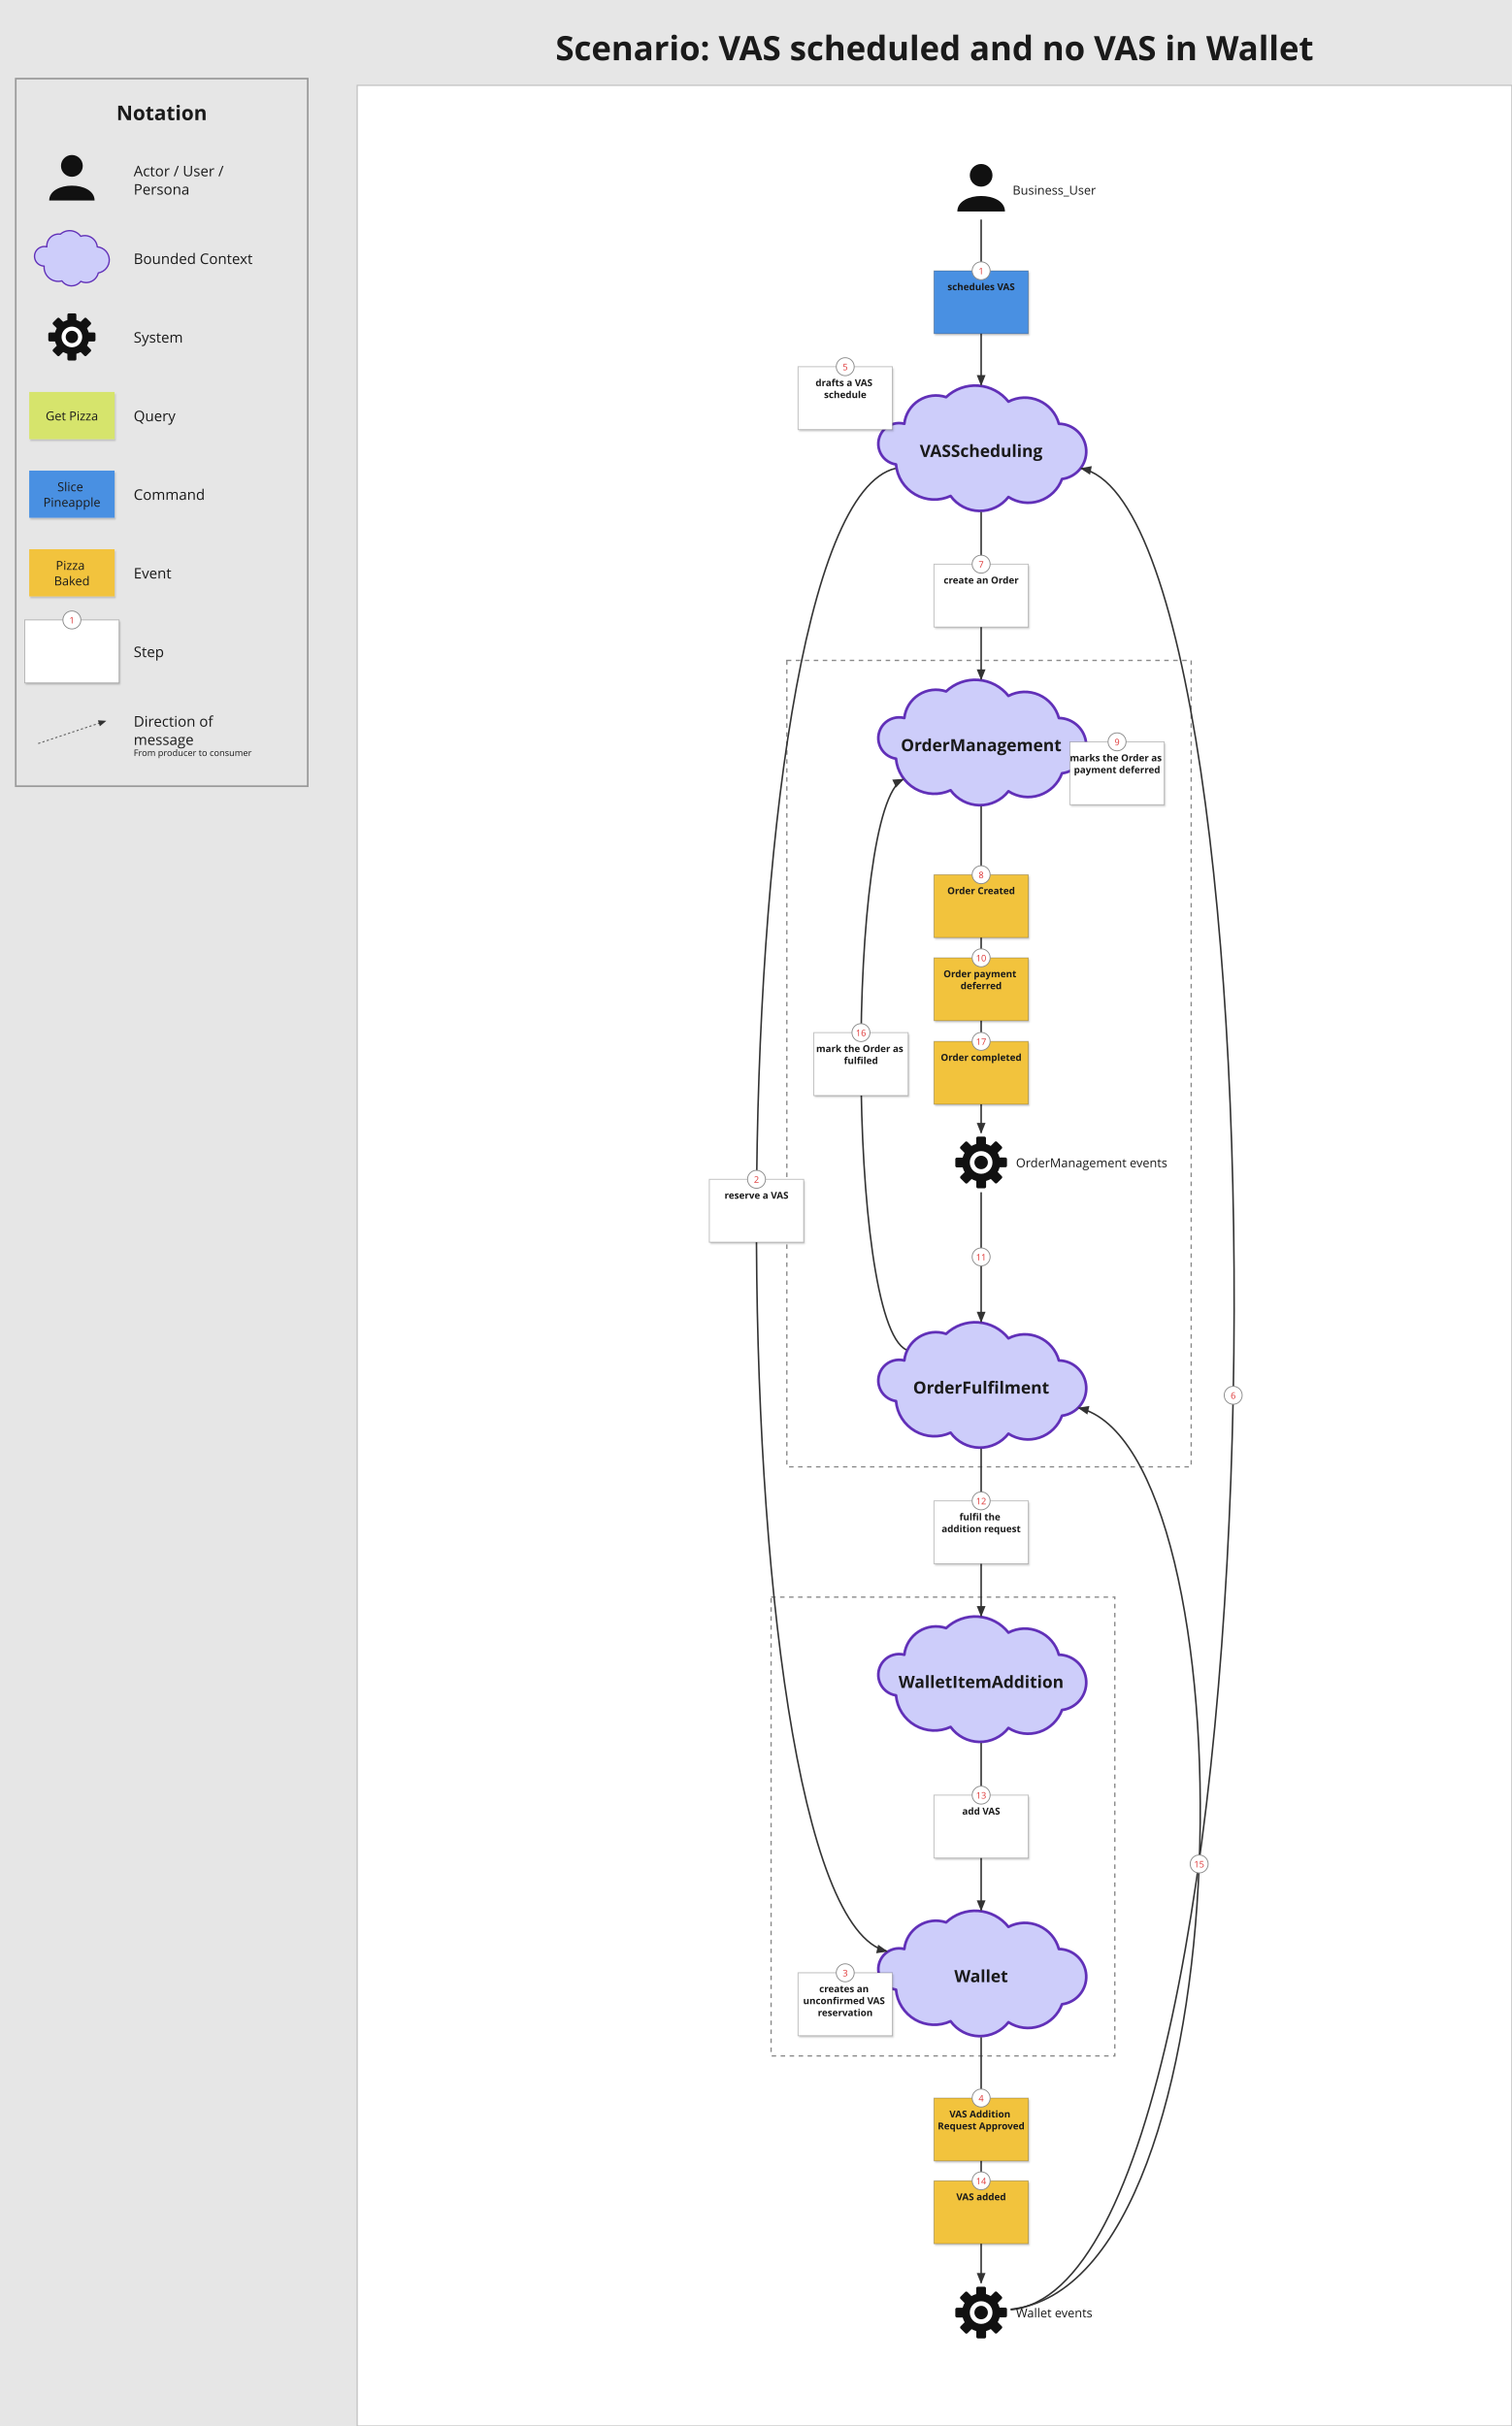
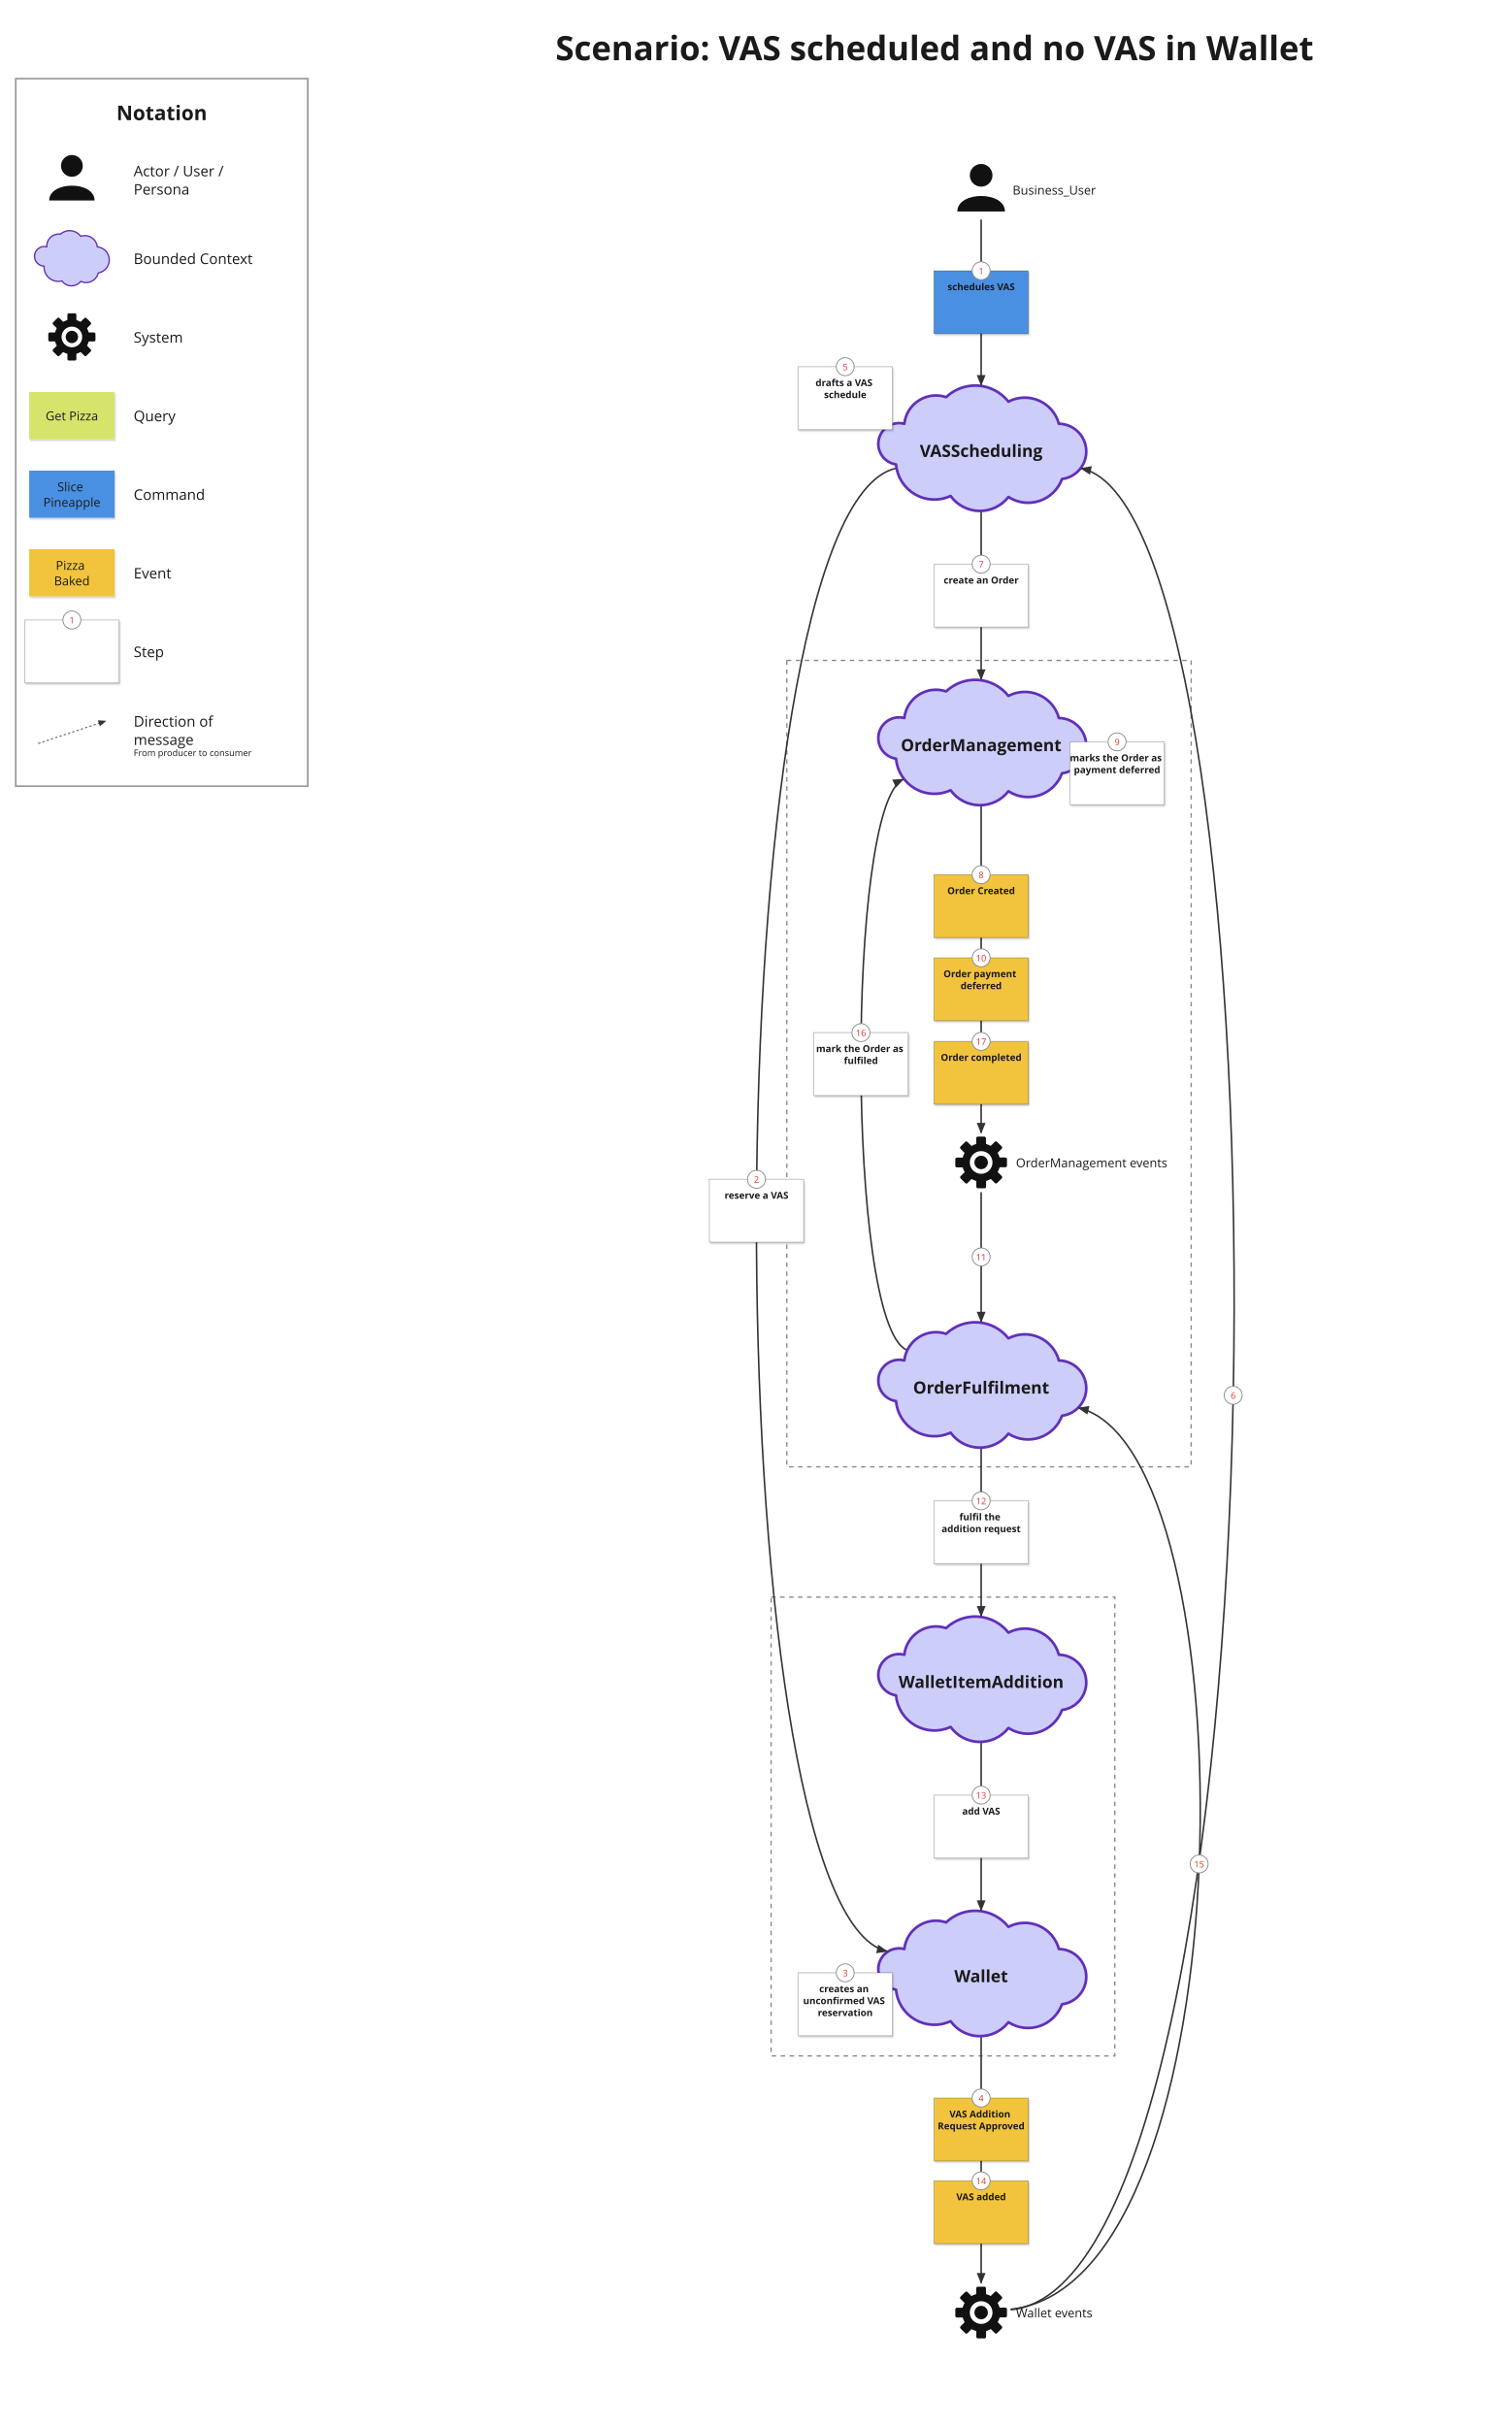
<svg xmlns="http://www.w3.org/2000/svg" width="1346" height="2160" viewBox="0 0 1346 2160" font-family="'Open Sans', Arial, Helvetica, sans-serif">
  <defs>
    <filter id="shadow" x="-20%" y="-20%" width="150%" height="160%">
      <feDropShadow dx="1" dy="1.5" stdDeviation="1" flood-opacity="0.18" />
    </filter>
    <marker id="arrow" viewBox="0 0 10 10" refX="9" refY="5" markerWidth="7" markerHeight="7" orient="auto-start-reverse">
      <path d="M0,1L10,5L0,9Z" fill="#333" />
    </marker>
    <marker id="arrow-grey" viewBox="0 0 10 10" refX="9" refY="5" markerWidth="7" markerHeight="7" orient="auto-start-reverse">
      <path d="M0,1L10,5L0,9Z" fill="#9a9a9a" />
    </marker>
  </defs>
-   <rect width="1346" height="2160" fill="#e6e6e6" />
+   <rect width="1346" height="2160" fill="#fff" />
  <text x="832" y="42" font-size="30" font-weight="700" text-anchor="middle" dominant-baseline="central" fill="#1a1a1a">
    <tspan x="832" dy="0">Scenario: VAS scheduled and no VAS in Wallet</tspan>
  </text>
-   <rect x="318" y="76" width="1028" height="2084" fill="#fff" stroke="#bdbdbd" />
  <g transform="translate(14,70)">
-     <rect width="260" height="630" fill="#e6e6e6" stroke="#9a9a9a" stroke-width="1.5" />
+     <rect width="260" height="630" fill="#fff" stroke="#9a9a9a" stroke-width="1.5" />
    <text x="130" y="30" font-size="18" font-weight="700" text-anchor="middle" dominant-baseline="central" fill="#1a1a1a">
      <tspan x="130" dy="0">Notation</tspan>
    </text>
    <g transform="translate(50,90)">
      <circle cy="-12.3" r="9.7" fill="#111" />
      <path fill="#111" d="M-20.2,18.5C-20.2,0.9 20.2,0.9 20.2,18.5Z" />
    </g>
    <text x="105" y="81.9" font-size="13" font-weight="400" text-anchor="start" dominant-baseline="central" fill="#1a1a1a">
      <tspan x="105" dy="0">Actor / User /</tspan>
      <tspan x="105" dy="16.3">Persona</tspan>
    </text>
    <g transform="translate(50,160)">
      <path d="M-22.3,-10.2A10.6,10.6 0 0,1 -10.2,-21.5A12.3,12.3 0 0,1 7.9,-19.6A11.1,11.1 0 0,1 22.6,-10.2A11.7,11.7 0 0,1 23.5,13A11.1,11.1 0 0,1 7.9,20.5A10.5,10.5 0 0,1 -8.9,20.1A12.6,12.6 0 0,1 -24.7,6.9A8.7,8.7 0 1,1 -22.3,-10.2Z" fill="#cdcdfa" stroke="#6130b8" stroke-width="1.2" stroke-linejoin="round" />
    </g>
    <text x="105" y="160" font-size="13" font-weight="400" text-anchor="start" dominant-baseline="central" fill="#1a1a1a">
      <tspan x="105" dy="0">Bounded Context</tspan>
    </text>
    <g transform="translate(50,230)">
      <circle r="15.5" fill="#111" />
      <rect x="-4" y="-21" width="8" height="8.4" rx="1.3" fill="#111" transform="rotate(0)" />
      <rect x="-4" y="-21" width="8" height="8.4" rx="1.3" fill="#111" transform="rotate(45)" />
      <rect x="-4" y="-21" width="8" height="8.4" rx="1.3" fill="#111" transform="rotate(90)" />
      <rect x="-4" y="-21" width="8" height="8.4" rx="1.3" fill="#111" transform="rotate(135)" />
      <rect x="-4" y="-21" width="8" height="8.4" rx="1.3" fill="#111" transform="rotate(180)" />
      <rect x="-4" y="-21" width="8" height="8.4" rx="1.3" fill="#111" transform="rotate(225)" />
      <rect x="-4" y="-21" width="8" height="8.4" rx="1.3" fill="#111" transform="rotate(270)" />
      <rect x="-4" y="-21" width="8" height="8.4" rx="1.3" fill="#111" transform="rotate(315)" />
      <circle r="9.2" fill="#fff" />
      <circle r="5.5" fill="#111" />
    </g>
    <text x="105" y="230" font-size="13" font-weight="400" text-anchor="start" dominant-baseline="central" fill="#1a1a1a">
      <tspan x="105" dy="0">System</tspan>
    </text>
    <g transform="translate(50,300)">
      <rect x="-38" y="-21" width="76" height="42" fill="#d6e46c" filter="url(#shadow)" />
      <text x="0" y="0" font-size="11" font-weight="400" text-anchor="middle" dominant-baseline="central" fill="#1a1a1a">
        <tspan x="0" dy="0">Get Pizza</tspan>
      </text>
    </g>
    <text x="105" y="300" font-size="13" font-weight="400" text-anchor="start" dominant-baseline="central" fill="#1a1a1a">
      <tspan x="105" dy="0">Query</tspan>
    </text>
    <g transform="translate(50,370)">
      <rect x="-38" y="-21" width="76" height="42" fill="#4a90e2" filter="url(#shadow)" />
      <text x="0" y="-6.9" font-size="11" font-weight="400" text-anchor="middle" dominant-baseline="central" fill="#1a1a1a">
        <tspan x="0" dy="0">Slice</tspan>
        <tspan x="0" dy="13.8">Pineapple</tspan>
      </text>
    </g>
    <text x="105" y="370" font-size="13" font-weight="400" text-anchor="start" dominant-baseline="central" fill="#1a1a1a">
      <tspan x="105" dy="0">Command</tspan>
    </text>
    <g transform="translate(50,440)">
      <rect x="-38" y="-21" width="76" height="42" fill="#f2c33c" filter="url(#shadow)" />
      <text x="0" y="-6.9" font-size="11" font-weight="400" text-anchor="middle" dominant-baseline="central" fill="#1a1a1a">
        <tspan x="0" dy="0">Pizza</tspan>
        <tspan x="0" dy="13.8">Baked</tspan>
      </text>
    </g>
    <text x="105" y="440" font-size="13" font-weight="400" text-anchor="start" dominant-baseline="central" fill="#1a1a1a">
      <tspan x="105" dy="0">Event</tspan>
    </text>
    <g transform="translate(50,510)">
      <rect x="-42" y="-28" width="84" height="56" fill="#ffffff" stroke="rgba(0,0,0,.25)" stroke-width="0.8" filter="url(#shadow)" />
      <circle cy="-28" r="8" fill="#fff" stroke="#8a8a8a" stroke-width="0.8" />
      <text x="0" y="-28" font-size="8" font-weight="400" text-anchor="middle" dominant-baseline="central" fill="#d33">
        <tspan x="0" dy="0">1</tspan>
      </text>
    </g>
    <text x="105" y="510" font-size="13" font-weight="400" text-anchor="start" dominant-baseline="central" fill="#1a1a1a">
      <tspan x="105" dy="0">Step</tspan>
    </text>
    <g transform="translate(50,580)">
      <path d="M-30,12L30,-8" stroke="#666" stroke-dasharray="2 2" marker-end="url(#arrow)" />
    </g>
    <text x="105" y="571.9" font-size="13" font-weight="400" text-anchor="start" dominant-baseline="central" fill="#1a1a1a">
      <tspan x="105" dy="0">Direction of</tspan>
      <tspan x="105" dy="16.3">message</tspan>
    </text>
    <text x="105" y="600" font-size="8" font-weight="400" text-anchor="start" dominant-baseline="central" fill="#1a1a1a">
      <tspan x="105" dy="0">From producer to consumer</tspan>
    </text>
  </g>
  <g transform="translate(718.5,86)">
    <rect x="-18" y="502" width="360" height="718" fill="none" stroke="#8a8a8a" stroke-width="1.2" stroke-dasharray="4 4" />
    <rect x="-32" y="1336" width="306" height="408.5" fill="none" stroke="#8a8a8a" stroke-width="1.2" stroke-dasharray="4 4" />
    <g transform="translate(155,83)">
      <circle cy="-12.9" r="10.1" fill="#111" />
      <path fill="#111" d="M-21.2,19.3C-21.2,0.9 21.2,0.9 21.2,19.3Z" />
    </g>
    <g transform="translate(155,1147)">
      <path d="M-68.4,-21.7A28.3,28.3 0 0,1 -31.2,-45.4A37.7,37.7 0 0,1 24.3,-41.4A31.4,31.4 0 0,1 69.2,-21.7A24.7,24.7 0 0,1 72,27.5A32.2,32.2 0 0,1 24.3,43.5A32.2,32.2 0 0,1 -27.2,42.6A34.3,34.3 0 0,1 -75.8,14.5A18.5,18.5 0 1,1 -68.4,-21.7Z" fill="#cdcdfa" stroke="#6130b8" stroke-width="2.4" stroke-linejoin="round" />
    </g>
    <text x="155" y="1149" font-size="15" font-weight="700" text-anchor="middle" dominant-baseline="central" fill="#1a1a1a">
      <tspan x="155" dy="0">OrderFulfilment</tspan>
    </text>
    <g transform="translate(155,575)">
      <path d="M-68.4,-21.7A28.3,28.3 0 0,1 -31.2,-45.4A37.7,37.7 0 0,1 24.3,-41.4A31.4,31.4 0 0,1 69.2,-21.7A24.7,24.7 0 0,1 72,27.5A32.2,32.2 0 0,1 24.3,43.5A32.2,32.2 0 0,1 -27.2,42.6A34.3,34.3 0 0,1 -75.8,14.5A18.5,18.5 0 1,1 -68.4,-21.7Z" fill="#cdcdfa" stroke="#6130b8" stroke-width="2.4" stroke-linejoin="round" />
    </g>
    <text x="155" y="577" font-size="15" font-weight="700" text-anchor="middle" dominant-baseline="central" fill="#1a1a1a">
      <tspan x="155" dy="0">OrderManagement</tspan>
    </text>
    <g transform="translate(155,313)">
      <path d="M-68.4,-21.7A28.3,28.3 0 0,1 -31.2,-45.4A37.7,37.7 0 0,1 24.3,-41.4A31.4,31.4 0 0,1 69.2,-21.7A24.7,24.7 0 0,1 72,27.5A32.2,32.2 0 0,1 24.3,43.5A32.2,32.2 0 0,1 -27.2,42.6A34.3,34.3 0 0,1 -75.8,14.5A18.5,18.5 0 1,1 -68.4,-21.7Z" fill="#cdcdfa" stroke="#6130b8" stroke-width="2.4" stroke-linejoin="round" />
    </g>
    <text x="155" y="315" font-size="15" font-weight="700" text-anchor="middle" dominant-baseline="central" fill="#1a1a1a">
      <tspan x="155" dy="0">VASScheduling</tspan>
    </text>
    <g transform="translate(155,1671)">
      <path d="M-68.4,-21.7A28.3,28.3 0 0,1 -31.2,-45.4A37.7,37.7 0 0,1 24.3,-41.4A31.4,31.4 0 0,1 69.2,-21.7A24.7,24.7 0 0,1 72,27.5A32.2,32.2 0 0,1 24.3,43.5A32.2,32.2 0 0,1 -27.2,42.6A34.3,34.3 0 0,1 -75.8,14.5A18.5,18.5 0 1,1 -68.4,-21.7Z" fill="#cdcdfa" stroke="#6130b8" stroke-width="2.4" stroke-linejoin="round" />
    </g>
    <text x="155" y="1673" font-size="15" font-weight="700" text-anchor="middle" dominant-baseline="central" fill="#1a1a1a">
      <tspan x="155" dy="0">Wallet</tspan>
    </text>
    <g transform="translate(155,1409)">
      <path d="M-68.4,-21.7A28.3,28.3 0 0,1 -31.2,-45.4A37.7,37.7 0 0,1 24.3,-41.4A31.4,31.4 0 0,1 69.2,-21.7A24.7,24.7 0 0,1 72,27.5A32.2,32.2 0 0,1 24.3,43.5A32.2,32.2 0 0,1 -27.2,42.6A34.3,34.3 0 0,1 -75.8,14.5A18.5,18.5 0 1,1 -68.4,-21.7Z" fill="#cdcdfa" stroke="#6130b8" stroke-width="2.4" stroke-linejoin="round" />
    </g>
    <text x="155" y="1411" font-size="15" font-weight="700" text-anchor="middle" dominant-baseline="central" fill="#1a1a1a">
      <tspan x="155" dy="0">WalletItemAddition</tspan>
    </text>
    <g transform="translate(155,949)">
      <circle r="17" fill="#111" />
      <rect x="-4.4" y="-23" width="8.7" height="9.2" rx="1.4" fill="#111" transform="rotate(0)" />
      <rect x="-4.4" y="-23" width="8.7" height="9.2" rx="1.4" fill="#111" transform="rotate(45)" />
      <rect x="-4.4" y="-23" width="8.7" height="9.2" rx="1.4" fill="#111" transform="rotate(90)" />
      <rect x="-4.4" y="-23" width="8.7" height="9.2" rx="1.4" fill="#111" transform="rotate(135)" />
      <rect x="-4.4" y="-23" width="8.7" height="9.2" rx="1.4" fill="#111" transform="rotate(180)" />
      <rect x="-4.4" y="-23" width="8.7" height="9.2" rx="1.4" fill="#111" transform="rotate(225)" />
      <rect x="-4.4" y="-23" width="8.7" height="9.2" rx="1.4" fill="#111" transform="rotate(270)" />
      <rect x="-4.4" y="-23" width="8.7" height="9.2" rx="1.4" fill="#111" transform="rotate(315)" />
      <circle r="10.1" fill="#fff" />
      <circle r="6" fill="#111" />
    </g>
    <g transform="translate(155,1973)">
      <circle r="17" fill="#111" />
      <rect x="-4.4" y="-23" width="8.7" height="9.2" rx="1.4" fill="#111" transform="rotate(0)" />
      <rect x="-4.4" y="-23" width="8.7" height="9.2" rx="1.4" fill="#111" transform="rotate(45)" />
      <rect x="-4.4" y="-23" width="8.7" height="9.2" rx="1.4" fill="#111" transform="rotate(90)" />
      <rect x="-4.4" y="-23" width="8.7" height="9.2" rx="1.4" fill="#111" transform="rotate(135)" />
      <rect x="-4.4" y="-23" width="8.7" height="9.2" rx="1.4" fill="#111" transform="rotate(180)" />
      <rect x="-4.4" y="-23" width="8.7" height="9.2" rx="1.4" fill="#111" transform="rotate(225)" />
      <rect x="-4.4" y="-23" width="8.7" height="9.2" rx="1.4" fill="#111" transform="rotate(270)" />
      <rect x="-4.4" y="-23" width="8.7" height="9.2" rx="1.4" fill="#111" transform="rotate(315)" />
      <circle r="10.1" fill="#fff" />
      <circle r="6" fill="#111" />
    </g>
    <path d="M155,109.5C155,183.1 155,183.1 155,256.8" fill="none" stroke="#333" stroke-width="1.4" marker-end="url(#arrow)" />
    <path d="M78.8,331C-85,369.8 -85,1614.8 71,1651.3" fill="none" stroke="#333" stroke-width="1.4" marker-end="url(#arrow)" />
    <path d="M155,1727.8C155,1837.2 155,1837.2 155,1946.6" fill="none" stroke="#333" stroke-width="1.4" marker-end="url(#arrow)" />
    <path d="M181.3,1970.5C435,1946.6 435,369.8 244.1,331.1" fill="none" stroke="#333" stroke-width="1.4" marker-end="url(#arrow)" />
    <path d="M155,369.8C155,444.3 155,444.3 155,518.8" fill="none" stroke="#333" stroke-width="1.4" marker-end="url(#arrow)" />
    <path d="M155,631.8C155,777.2 155,777.2 155,922.6" fill="none" stroke="#333" stroke-width="1.4" marker-end="url(#arrow)" />
    <path d="M155,975.5C155,1033.1 155,1033.1 155,1090.8" fill="none" stroke="#333" stroke-width="1.4" marker-end="url(#arrow)" />
    <path d="M155,1203.8C155,1278.3 155,1278.3 155,1352.8" fill="none" stroke="#333" stroke-width="1.4" marker-end="url(#arrow)" />
    <path d="M155,1465.8C155,1540.3 155,1540.3 155,1614.8" fill="none" stroke="#333" stroke-width="1.4" marker-end="url(#arrow)" />
    <path d="M181.3,1970.1C395,1946.6 395,1203.8 241.9,1167.6" fill="none" stroke="#333" stroke-width="1.4" marker-end="url(#arrow)" />
    <path d="M88.4,1115.8C35,1090.8 35,631.8 85.5,607.9" fill="none" stroke="#333" stroke-width="1.4" marker-end="url(#arrow)" />
    <g transform="translate(379.4,1156.3)">
      <circle r="8" fill="#fff" stroke="#8a8a8a" stroke-width="0.8" />
      <text x="0" y="0" font-size="8" font-weight="400" text-anchor="middle" dominant-baseline="central" fill="#d33">
        <tspan x="0" dy="0">6</tspan>
      </text>
    </g>
    <g transform="translate(155,1033.1)">
      <circle r="8" fill="#fff" stroke="#8a8a8a" stroke-width="0.8" />
      <text x="0" y="0" font-size="8" font-weight="400" text-anchor="middle" dominant-baseline="central" fill="#d33">
        <tspan x="0" dy="0">11</tspan>
      </text>
    </g>
    <g transform="translate(349.1,1573.6)">
      <circle r="8" fill="#fff" stroke="#8a8a8a" stroke-width="0.8" />
      <text x="0" y="0" font-size="8" font-weight="400" text-anchor="middle" dominant-baseline="central" fill="#d33">
        <tspan x="0" dy="0">15</tspan>
      </text>
    </g>
    <g transform="translate(155,183.1)">
      <rect x="-42" y="-28" width="84" height="56" fill="#4a90e2" stroke="rgba(0,0,0,.25)" stroke-width="0.8" filter="url(#shadow)" />
      <text x="0" y="-14" font-size="8.5" font-weight="700" text-anchor="middle" dominant-baseline="central" fill="#1a1a1a">
        <tspan x="0" dy="0">schedules VAS</tspan>
      </text>
      <circle cy="-28" r="8" fill="#fff" stroke="#8a8a8a" stroke-width="0.8" />
      <text x="0" y="-28" font-size="8" font-weight="400" text-anchor="middle" dominant-baseline="central" fill="#d33">
        <tspan x="0" dy="0">1</tspan>
      </text>
    </g>
    <g transform="translate(-45,992)">
      <rect x="-42" y="-28" width="84" height="56" fill="#ffffff" stroke="rgba(0,0,0,.25)" stroke-width="0.8" filter="url(#shadow)" />
      <text x="0" y="-14" font-size="8.5" font-weight="700" text-anchor="middle" dominant-baseline="central" fill="#1a1a1a">
        <tspan x="0" dy="0">reserve a VAS</tspan>
      </text>
      <circle cy="-28" r="8" fill="#fff" stroke="#8a8a8a" stroke-width="0.8" />
      <text x="0" y="-28" font-size="8" font-weight="400" text-anchor="middle" dominant-baseline="central" fill="#d33">
        <tspan x="0" dy="0">2</tspan>
      </text>
    </g>
    <g transform="translate(34,1698.5)">
      <rect x="-42" y="-28" width="84" height="56" fill="#ffffff" stroke="rgba(0,0,0,.25)" stroke-width="0.8" filter="url(#shadow)" />
      <text x="0" y="-14" font-size="8.5" font-weight="700" text-anchor="middle" dominant-baseline="central" fill="#1a1a1a">
        <tspan x="0" dy="0">creates an</tspan>
        <tspan x="0" dy="10.6">unconfirmed VAS</tspan>
        <tspan x="0" dy="10.6">reservation</tspan>
      </text>
      <circle cy="-28" r="8" fill="#fff" stroke="#8a8a8a" stroke-width="0.8" />
      <text x="0" y="-28" font-size="8" font-weight="400" text-anchor="middle" dominant-baseline="central" fill="#d33">
        <tspan x="0" dy="0">3</tspan>
      </text>
    </g>
    <g transform="translate(155,1810)">
      <rect x="-42" y="-28" width="84" height="56" fill="#f2c33c" stroke="rgba(0,0,0,.25)" stroke-width="0.8" filter="url(#shadow)" />
      <text x="0" y="-14" font-size="8.5" font-weight="700" text-anchor="middle" dominant-baseline="central" fill="#1a1a1a">
        <tspan x="0" dy="0">VAS Addition</tspan>
        <tspan x="0" dy="10.6">Request Approved</tspan>
      </text>
      <circle cy="-28" r="8" fill="#fff" stroke="#8a8a8a" stroke-width="0.8" />
      <text x="0" y="-28" font-size="8" font-weight="400" text-anchor="middle" dominant-baseline="central" fill="#d33">
        <tspan x="0" dy="0">4</tspan>
      </text>
    </g>
    <g transform="translate(155,1883.7)">
      <rect x="-42" y="-28" width="84" height="56" fill="#f2c33c" stroke="rgba(0,0,0,.25)" stroke-width="0.8" filter="url(#shadow)" />
      <text x="0" y="-14" font-size="8.5" font-weight="700" text-anchor="middle" dominant-baseline="central" fill="#1a1a1a">
        <tspan x="0" dy="0">VAS added</tspan>
      </text>
      <circle cy="-28" r="8" fill="#fff" stroke="#8a8a8a" stroke-width="0.8" />
      <text x="0" y="-28" font-size="8" font-weight="400" text-anchor="middle" dominant-baseline="central" fill="#d33">
        <tspan x="0" dy="0">14</tspan>
      </text>
    </g>
    <g transform="translate(34,268.5)">
      <rect x="-42" y="-28" width="84" height="56" fill="#ffffff" stroke="rgba(0,0,0,.25)" stroke-width="0.8" filter="url(#shadow)" />
      <text x="0" y="-14" font-size="8.5" font-weight="700" text-anchor="middle" dominant-baseline="central" fill="#1a1a1a">
        <tspan x="0" dy="0">drafts a VAS</tspan>
        <tspan x="0" dy="10.6">schedule</tspan>
      </text>
      <circle cy="-28" r="8" fill="#fff" stroke="#8a8a8a" stroke-width="0.8" />
      <text x="0" y="-28" font-size="8" font-weight="400" text-anchor="middle" dominant-baseline="central" fill="#d33">
        <tspan x="0" dy="0">5</tspan>
      </text>
    </g>
    <g transform="translate(155,444.3)">
      <rect x="-42" y="-28" width="84" height="56" fill="#ffffff" stroke="rgba(0,0,0,.25)" stroke-width="0.8" filter="url(#shadow)" />
      <text x="0" y="-14" font-size="8.5" font-weight="700" text-anchor="middle" dominant-baseline="central" fill="#1a1a1a">
        <tspan x="0" dy="0">create an Order</tspan>
      </text>
      <circle cy="-28" r="8" fill="#fff" stroke="#8a8a8a" stroke-width="0.8" />
      <text x="0" y="-28" font-size="8" font-weight="400" text-anchor="middle" dominant-baseline="central" fill="#d33">
        <tspan x="0" dy="0">7</tspan>
      </text>
    </g>
    <g transform="translate(155,720.8)">
      <rect x="-42" y="-28" width="84" height="56" fill="#f2c33c" stroke="rgba(0,0,0,.25)" stroke-width="0.8" filter="url(#shadow)" />
      <text x="0" y="-14" font-size="8.5" font-weight="700" text-anchor="middle" dominant-baseline="central" fill="#1a1a1a">
        <tspan x="0" dy="0">Order Created</tspan>
      </text>
      <circle cy="-28" r="8" fill="#fff" stroke="#8a8a8a" stroke-width="0.8" />
      <text x="0" y="-28" font-size="8" font-weight="400" text-anchor="middle" dominant-baseline="central" fill="#d33">
        <tspan x="0" dy="0">8</tspan>
      </text>
    </g>
    <g transform="translate(155,794.8)">
      <rect x="-42" y="-28" width="84" height="56" fill="#f2c33c" stroke="rgba(0,0,0,.25)" stroke-width="0.8" filter="url(#shadow)" />
      <text x="0" y="-14" font-size="8.5" font-weight="700" text-anchor="middle" dominant-baseline="central" fill="#1a1a1a">
        <tspan x="0" dy="0">Order payment</tspan>
        <tspan x="0" dy="10.6">deferred</tspan>
      </text>
      <circle cy="-28" r="8" fill="#fff" stroke="#8a8a8a" stroke-width="0.8" />
      <text x="0" y="-28" font-size="8" font-weight="400" text-anchor="middle" dominant-baseline="central" fill="#d33">
        <tspan x="0" dy="0">10</tspan>
      </text>
    </g>
    <g transform="translate(155,869.2)">
      <rect x="-42" y="-28" width="84" height="56" fill="#f2c33c" stroke="rgba(0,0,0,.25)" stroke-width="0.8" filter="url(#shadow)" />
      <text x="0" y="-14" font-size="8.5" font-weight="700" text-anchor="middle" dominant-baseline="central" fill="#1a1a1a">
        <tspan x="0" dy="0">Order completed</tspan>
      </text>
      <circle cy="-28" r="8" fill="#fff" stroke="#8a8a8a" stroke-width="0.8" />
      <text x="0" y="-28" font-size="8" font-weight="400" text-anchor="middle" dominant-baseline="central" fill="#d33">
        <tspan x="0" dy="0">17</tspan>
      </text>
    </g>
    <g transform="translate(276,602.5)">
      <rect x="-42" y="-28" width="84" height="56" fill="#ffffff" stroke="rgba(0,0,0,.25)" stroke-width="0.8" filter="url(#shadow)" />
      <text x="0" y="-14" font-size="8.5" font-weight="700" text-anchor="middle" dominant-baseline="central" fill="#1a1a1a">
        <tspan x="0" dy="0">marks the Order as</tspan>
        <tspan x="0" dy="10.6">payment deferred</tspan>
      </text>
      <circle cy="-28" r="8" fill="#fff" stroke="#8a8a8a" stroke-width="0.8" />
      <text x="0" y="-28" font-size="8" font-weight="400" text-anchor="middle" dominant-baseline="central" fill="#d33">
        <tspan x="0" dy="0">9</tspan>
      </text>
    </g>
    <g transform="translate(155,1278.3)">
      <rect x="-42" y="-28" width="84" height="56" fill="#ffffff" stroke="rgba(0,0,0,.25)" stroke-width="0.8" filter="url(#shadow)" />
      <text x="0" y="-14" font-size="8.5" font-weight="700" text-anchor="middle" dominant-baseline="central" fill="#1a1a1a">
        <tspan x="0" dy="0">fulfil the</tspan>
        <tspan x="0" dy="10.6">addition request</tspan>
      </text>
      <circle cy="-28" r="8" fill="#fff" stroke="#8a8a8a" stroke-width="0.8" />
      <text x="0" y="-28" font-size="8" font-weight="400" text-anchor="middle" dominant-baseline="central" fill="#d33">
        <tspan x="0" dy="0">12</tspan>
      </text>
    </g>
    <g transform="translate(155,1540.3)">
      <rect x="-42" y="-28" width="84" height="56" fill="#ffffff" stroke="rgba(0,0,0,.25)" stroke-width="0.8" filter="url(#shadow)" />
      <text x="0" y="-14" font-size="8.5" font-weight="700" text-anchor="middle" dominant-baseline="central" fill="#1a1a1a">
        <tspan x="0" dy="0">add VAS</tspan>
      </text>
      <circle cy="-28" r="8" fill="#fff" stroke="#8a8a8a" stroke-width="0.8" />
      <text x="0" y="-28" font-size="8" font-weight="400" text-anchor="middle" dominant-baseline="central" fill="#d33">
        <tspan x="0" dy="0">13</tspan>
      </text>
    </g>
    <g transform="translate(48,861.4)">
      <rect x="-42" y="-28" width="84" height="56" fill="#ffffff" stroke="rgba(0,0,0,.25)" stroke-width="0.8" filter="url(#shadow)" />
      <text x="0" y="-14" font-size="8.5" font-weight="700" text-anchor="middle" dominant-baseline="central" fill="#1a1a1a">
        <tspan x="0" dy="0">mark the Order as</tspan>
        <tspan x="0" dy="10.6">fulfiled</tspan>
      </text>
      <circle cy="-28" r="8" fill="#fff" stroke="#8a8a8a" stroke-width="0.8" />
      <text x="0" y="-28" font-size="8" font-weight="400" text-anchor="middle" dominant-baseline="central" fill="#d33">
        <tspan x="0" dy="0">16</tspan>
      </text>
    </g>
    <text x="183" y="83" font-size="11" font-weight="400" text-anchor="start" dominant-baseline="central" fill="#1a1a1a">
      <tspan x="183" dy="0">Business_User</tspan>
    </text>
    <text x="186" y="949" font-size="11" font-weight="400" text-anchor="start" dominant-baseline="central" fill="#1a1a1a">
      <tspan x="186" dy="0">OrderManagement events</tspan>
    </text>
    <text x="186" y="1973" font-size="11" font-weight="400" text-anchor="start" dominant-baseline="central" fill="#1a1a1a">
      <tspan x="186" dy="0">Wallet events</tspan>
    </text>
  </g>
</svg>
